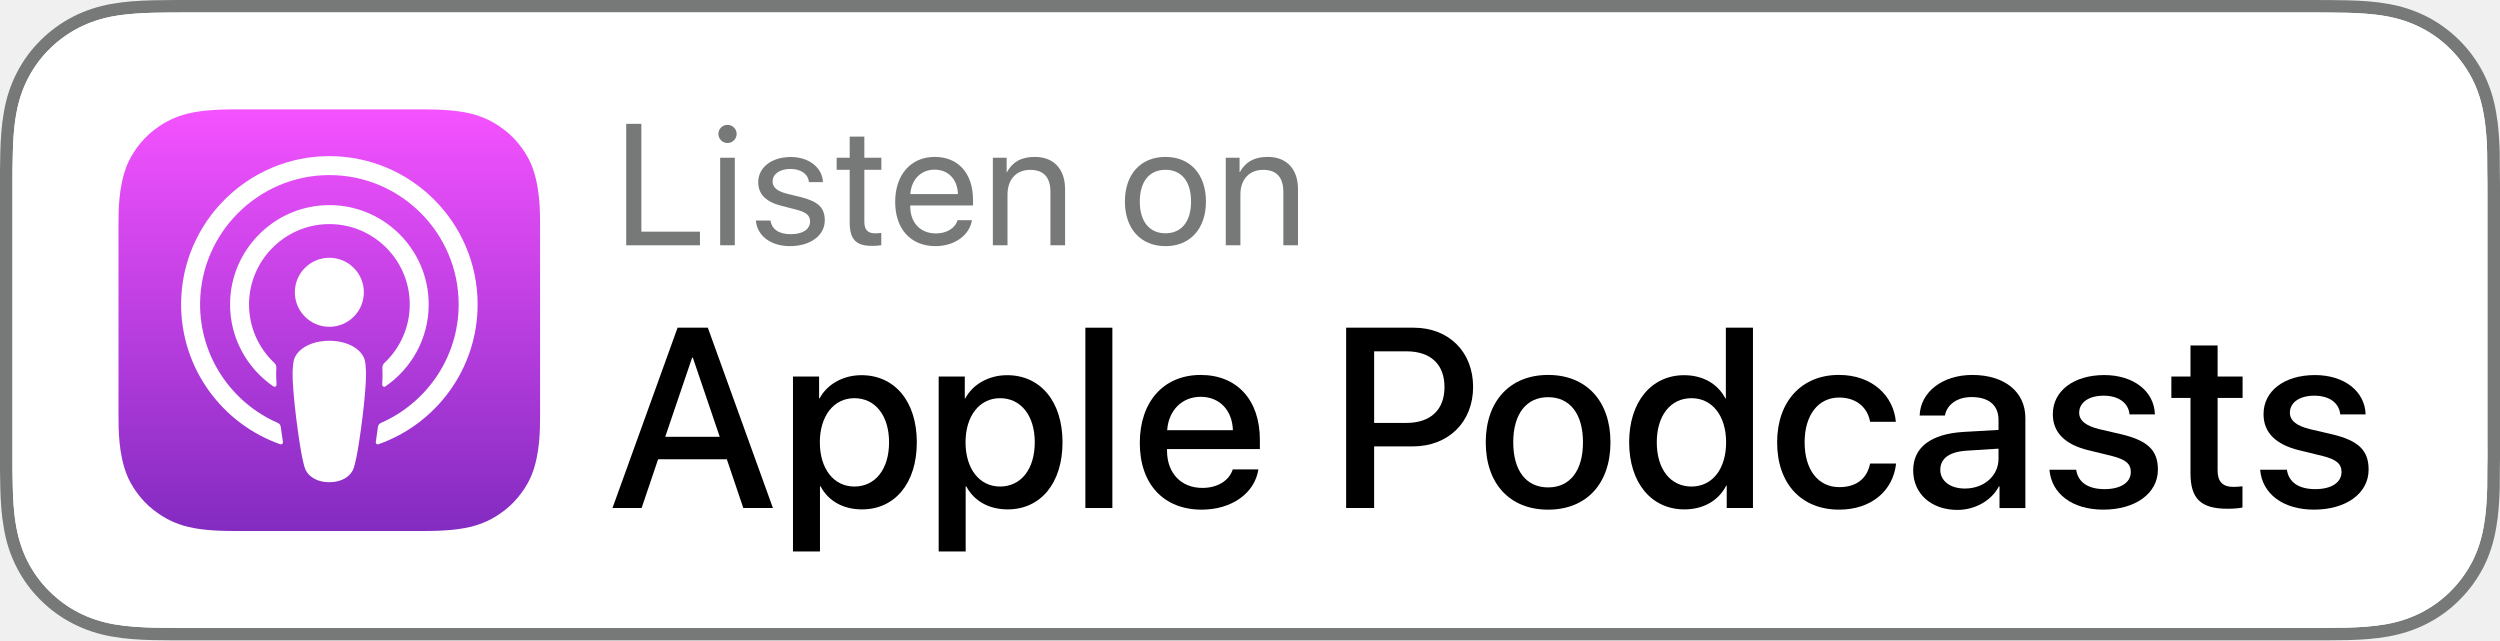
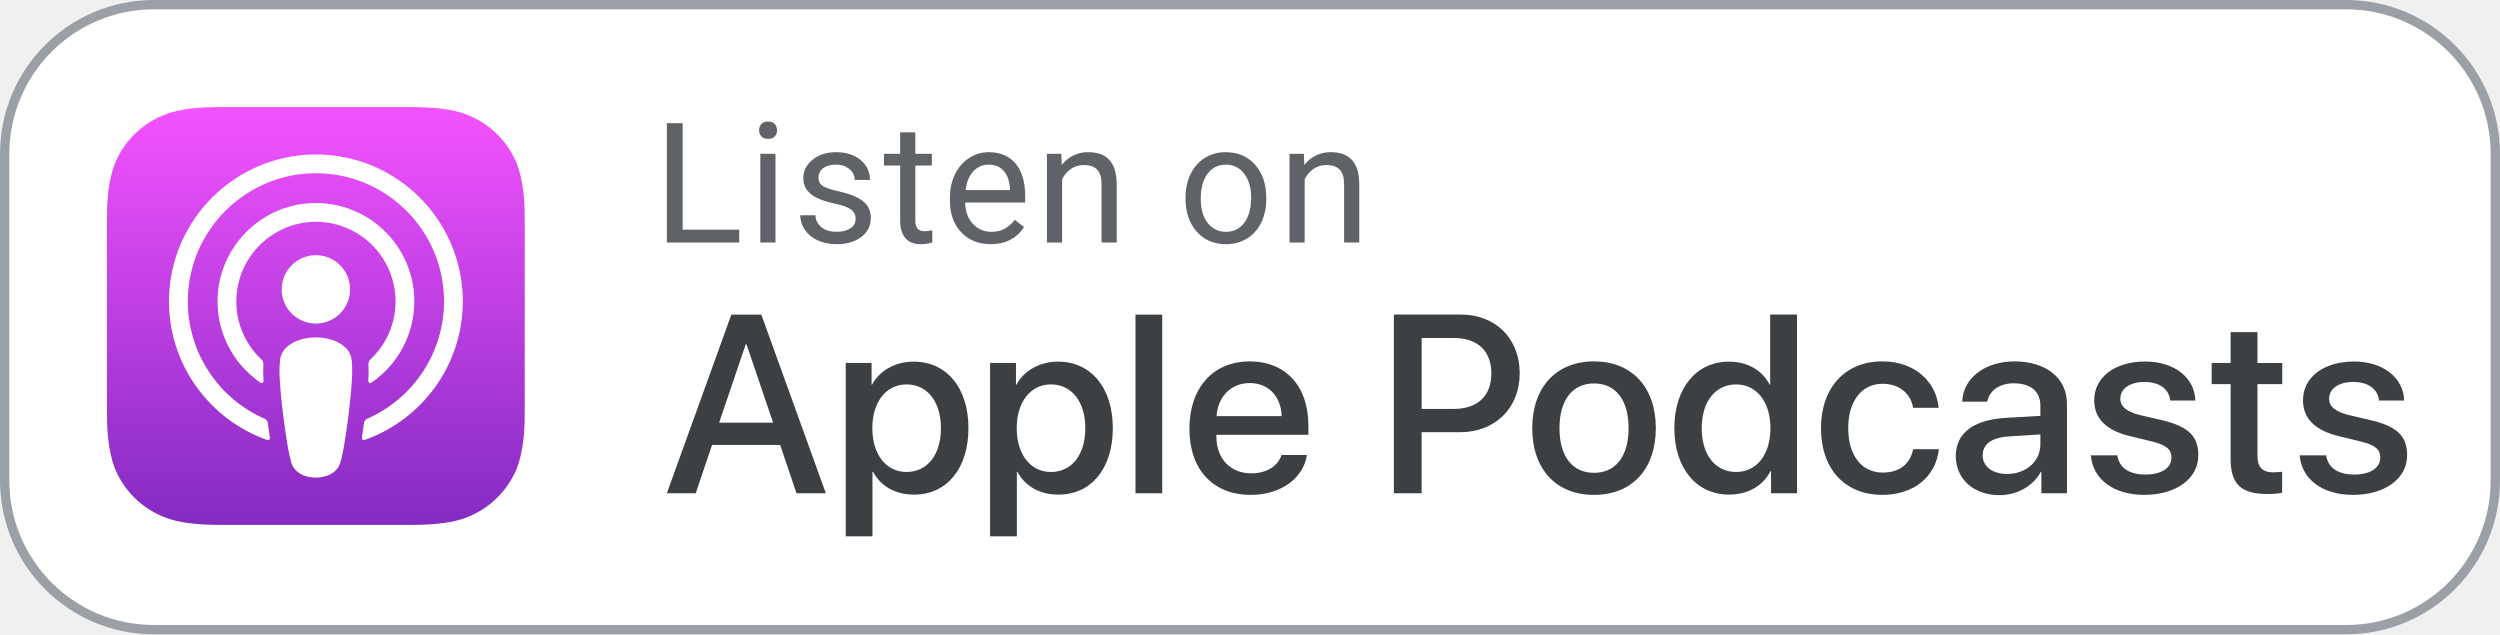
- <svg xmlns="http://www.w3.org/2000/svg" version="1.1" id="Icon" x="0px" y="0px" width="132.791px" height="34.013px" viewBox="0 0 132.791 34.013" enable-background="new 0 0 132.791 34.013" xml:space="preserve">
-   <g>
-     <g id="XMLID_24_">
-       <path id="XMLID_43_" fill="#777878" d="M132.781,9.079c0-0.33,0-0.66-0.004-0.99c-0.024-0.72-0.067-1.441-0.198-2.152    c-0.123-0.721-0.338-1.393-0.667-2.047c-0.332-0.644-0.759-1.234-1.271-1.743c-0.507-0.509-1.097-0.937-1.738-1.266    c-0.66-0.333-1.33-0.549-2.052-0.675c-0.706-0.128-1.429-0.171-2.149-0.189c-0.329-0.005-0.664-0.011-0.992-0.014    C123.324,0,122.932,0,122.546,0H10.25C9.857,0,9.467,0,9.074,0.002C8.745,0.005,8.418,0.011,8.086,0.016    C7.37,0.035,6.646,0.078,5.932,0.206c-0.72,0.127-1.389,0.342-2.044,0.675C3.244,1.21,2.656,1.639,2.148,2.148    C1.633,2.656,1.207,3.246,0.881,3.89C0.547,4.544,0.334,5.216,0.209,5.937c-0.13,0.711-0.174,1.432-0.193,2.152    C0.006,8.419,0.005,8.749,0,9.079c0,0.39,0,0.78,0,1.173v13.509c0,0.397,0,0.786,0,1.177c0.005,0.333,0.006,0.658,0.016,0.99    c0.018,0.721,0.063,1.442,0.193,2.153c0.125,0.721,0.338,1.395,0.672,2.047c0.326,0.641,0.752,1.231,1.266,1.736    c0.509,0.513,1.096,0.941,1.741,1.266c0.655,0.337,1.324,0.549,2.044,0.679C6.646,33.938,7.37,33.98,8.086,34    c0.332,0.007,0.659,0.011,0.988,0.011c0.393,0.002,0.783,0.002,1.177,0.002h112.295c0.386,0,0.778,0,1.165-0.002    c0.328,0,0.662-0.004,0.992-0.011c0.72-0.02,1.443-0.062,2.149-0.191c0.722-0.13,1.392-0.342,2.052-0.679    c0.642-0.326,1.232-0.753,1.738-1.266c0.512-0.505,0.939-1.095,1.271-1.736c0.329-0.652,0.543-1.326,0.667-2.047    c0.131-0.711,0.174-1.432,0.198-2.153c0.004-0.332,0.004-0.657,0.004-0.99c0.01-0.391,0.01-0.779,0.01-1.177V10.253    C132.791,9.86,132.791,9.469,132.781,9.079z" />
-       <path id="XMLID_42_" fill="#FFFFFF" d="M132.125,23.761c0,0.392,0,0.775-0.009,1.177c0,0.328,0,0.653-0.005,0.97    c-0.018,0.621-0.057,1.35-0.187,2.06c-0.115,0.67-0.313,1.279-0.603,1.855c-0.304,0.585-0.688,1.115-1.152,1.576    c-0.458,0.459-0.985,0.844-1.57,1.143c-0.569,0.29-1.181,0.491-1.865,0.615c-0.71,0.125-1.435,0.161-2.045,0.18    c-0.328,0.006-0.656,0.011-0.983,0.011c-0.386,0.002-0.777,0.002-1.161,0.002H10.25c-0.392,0-0.781,0-1.177-0.002    c-0.325,0-0.647-0.004-0.968-0.011c-0.617-0.018-1.343-0.054-2.058-0.18c-0.682-0.123-1.29-0.325-1.858-0.615    c-0.58-0.294-1.107-0.681-1.575-1.149c-0.459-0.455-0.842-0.982-1.142-1.567c-0.29-0.571-0.489-1.178-0.611-1.865    c-0.134-0.736-0.167-1.481-0.181-2.053c-0.008-0.227-0.011-0.456-0.013-0.685l-0.004-0.285v-1.177V10.253V9.088L0.669,8.79    c0.002-0.226,0.005-0.454,0.013-0.685c0.014-0.567,0.047-1.312,0.182-2.053c0.12-0.685,0.319-1.292,0.611-1.862    c0.298-0.587,0.681-1.114,1.144-1.572C3.083,2.154,3.611,1.77,4.191,1.473c0.575-0.292,1.184-0.495,1.856-0.614    c0.73-0.129,1.482-0.162,2.05-0.18l0.977-0.014c0.394-0.003,0.784-0.003,1.175-0.003h112.295c0.384,0,0.775,0,1.159,0.003    l0.054,0.002l0.924,0.012c0.575,0.017,1.327,0.051,2.051,0.18c0.676,0.119,1.285,0.321,1.865,0.614    c0.584,0.298,1.112,0.682,1.571,1.145c0.462,0.461,0.846,0.989,1.147,1.571c0.293,0.579,0.492,1.189,0.606,1.869    c0.13,0.701,0.169,1.432,0.187,2.045c0.005,0.325,0.005,0.651,0.005,0.989c0.009,0.387,0.009,0.771,0.009,1.16V23.761z" />
-       <g id="XMLID_30_">
-         <g id="XMLID_25_">
-           <linearGradient id="XMLID_2_" gradientUnits="userSpaceOnUse" x1="17.491" y1="5.811" x2="17.491" y2="28.204">
-             <stop offset="0" style="stop-color:#F452FF" />
-             <stop offset="1" style="stop-color:#832BC1" />
-           </linearGradient>
-           <path id="XMLID_40_" fill-rule="evenodd" clip-rule="evenodd" fill="url(#XMLID_2_)" d="M28.244,25.22      c-0.218,0.553-0.72,1.331-1.432,1.88c-0.411,0.317-0.902,0.619-1.577,0.819c-0.719,0.213-1.604,0.285-2.706,0.285H12.452      c-1.102,0-1.987-0.072-2.706-0.285c-0.674-0.2-1.165-0.503-1.577-0.819c-0.712-0.548-1.215-1.327-1.432-1.88      c-0.438-1.114-0.443-2.378-0.443-3.174l0,0V11.969l0,0c0-0.796,0.004-2.06,0.443-3.174c0.218-0.553,0.72-1.331,1.432-1.88      C8.58,6.599,9.071,6.296,9.746,6.096c0.719-0.213,1.604-0.285,2.706-0.285l0,0h10.077l0,0c1.102,0,1.987,0.072,2.706,0.285      c0.674,0.2,1.165,0.503,1.577,0.819c0.712,0.548,1.215,1.327,1.432,1.88c0.438,1.114,0.443,2.378,0.443,3.174v10.077      C28.687,22.842,28.683,24.106,28.244,25.22z" />
-           <path id="XMLID_38_" fill-rule="evenodd" clip-rule="evenodd" fill="none" d="M28.244,25.22c-0.218,0.553-0.72,1.331-1.432,1.88      c-0.411,0.317-0.902,0.619-1.577,0.819c-0.719,0.213-1.604,0.285-2.706,0.285H12.452c-1.102,0-1.987-0.072-2.706-0.285      c-0.674-0.2-1.165-0.503-1.577-0.819c-0.712-0.548-1.215-1.327-1.432-1.88c-0.438-1.114-0.443-2.378-0.443-3.174l0,0V11.969l0,0      c0-0.796,0.004-2.06,0.443-3.174c0.218-0.553,0.72-1.331,1.432-1.88C8.58,6.599,9.071,6.296,9.746,6.096      c0.719-0.213,1.604-0.285,2.706-0.285l0,0h10.077l0,0c1.102,0,1.987,0.072,2.706,0.285c0.674,0.2,1.165,0.503,1.577,0.819      c0.712,0.548,1.215,1.327,1.432,1.88c0.438,1.114,0.443,2.378,0.443,3.174v10.077C28.687,22.842,28.683,24.106,28.244,25.22z" />
-           <g id="XMLID_26_">
-             <g>
-               <path fill="#FFFFFF" d="M19.114,18.682c-0.336-0.354-0.926-0.582-1.623-0.582s-1.287,0.227-1.623,0.582        c-0.175,0.185-0.268,0.375-0.297,0.645c-0.057,0.523-0.025,0.974,0.036,1.694c0.058,0.686,0.169,1.601,0.314,2.534        c0.103,0.663,0.187,1.021,0.263,1.278c0.123,0.415,0.585,0.779,1.307,0.779s1.183-0.363,1.307-0.779        c0.076-0.256,0.16-0.614,0.263-1.278c0.145-0.932,0.256-1.847,0.314-2.534c0.061-0.72,0.093-1.171,0.036-1.694        C19.383,19.057,19.29,18.867,19.114,18.682z M15.661,15.525c0,1.012,0.82,1.833,1.833,1.833s1.833-0.82,1.833-1.833        c0-1.012-0.821-1.833-1.833-1.833S15.661,14.513,15.661,15.525z M17.471,8.293c-4.286,0.012-7.798,3.489-7.851,7.775        c-0.043,3.472,2.173,6.442,5.268,7.53c0.075,0.026,0.151-0.036,0.14-0.115c-0.041-0.269-0.079-0.54-0.114-0.807        c-0.012-0.094-0.072-0.175-0.159-0.213c-2.446-1.069-4.154-3.522-4.127-6.363c0.036-3.729,3.081-6.769,6.81-6.8        c3.812-0.031,6.924,3.062,6.924,6.867c0,2.813-1.701,5.236-4.128,6.296c-0.087,0.038-0.147,0.119-0.159,0.213        c-0.035,0.266-0.073,0.537-0.114,0.806c-0.012,0.079,0.064,0.141,0.139,0.115c3.065-1.078,5.269-4.002,5.269-7.431        C25.368,11.818,21.823,8.28,17.471,8.293z M17.328,11.906c2.43-0.094,4.436,1.855,4.436,4.264        c0,1.225-0.519,2.331-1.349,3.111c-0.07,0.066-0.108,0.16-0.103,0.256c0.016,0.293,0.01,0.578-0.009,0.899        c-0.005,0.086,0.091,0.14,0.162,0.092c1.391-0.951,2.306-2.549,2.306-4.358c0-2.978-2.481-5.388-5.484-5.271        c-2.791,0.108-5.031,2.409-5.066,5.203c-0.023,1.837,0.897,3.464,2.306,4.427c0.071,0.048,0.167-0.007,0.161-0.092        c-0.02-0.322-0.026-0.607-0.009-0.9c0.005-0.096-0.032-0.19-0.103-0.256c-0.856-0.803-1.381-1.954-1.347-3.225        C13.29,13.819,15.093,11.992,17.328,11.906z" />
-             </g>
-           </g>
-         </g>
-       </g>
-     </g>
-     <path id="XMLID_22_" fill="#FFFFFF" d="M132.125,23.761c0,0.392,0,0.775-0.009,1.177c0,0.328,0,0.653-0.005,0.97   c-0.018,0.621-0.057,1.35-0.187,2.06c-0.115,0.67-0.313,1.279-0.603,1.855c-0.304,0.585-0.688,1.115-1.152,1.576   c-0.458,0.459-0.985,0.844-1.57,1.143c-0.569,0.29-1.181,0.491-1.865,0.615c-0.71,0.125-1.435,0.161-2.045,0.18   c-0.328,0.006-0.656,0.011-0.983,0.011c-0.386,0.002-0.777,0.002-1.161,0.002H10.25c-0.392,0-0.781,0-1.177-0.002   c-0.325,0-0.647-0.004-0.968-0.011c-0.617-0.018-1.343-0.054-2.058-0.18c-0.682-0.123-1.29-0.325-1.858-0.615   c-0.58-0.294-1.107-0.681-1.575-1.149c-0.459-0.455-0.842-0.982-1.142-1.567c-0.29-0.571-0.489-1.178-0.611-1.865   c-0.134-0.736-0.167-1.481-0.181-2.053c-0.008-0.227-0.011-0.456-0.013-0.685l-0.004-0.285v-1.177V10.253V9.088L0.669,8.79   c0.002-0.226,0.005-0.454,0.013-0.685c0.014-0.567,0.047-1.312,0.182-2.053c0.12-0.685,0.319-1.292,0.611-1.862   c0.298-0.587,0.681-1.114,1.144-1.572C3.083,2.154,3.611,1.77,4.191,1.473c0.575-0.292,1.184-0.495,1.856-0.614   c0.73-0.129,1.482-0.162,2.05-0.18l0.977-0.014c0.394-0.003,0.784-0.003,1.175-0.003h112.295c0.384,0,0.775,0,1.159,0.003   l0.054,0.002l0.924,0.012c0.575,0.017,1.327,0.051,2.051,0.18c0.676,0.119,1.285,0.321,1.865,0.614   c0.584,0.298,1.112,0.682,1.571,1.145c0.462,0.461,0.846,0.989,1.147,1.571c0.293,0.579,0.492,1.189,0.606,1.869   c0.13,0.701,0.169,1.432,0.187,2.045c0.005,0.325,0.005,0.651,0.005,0.989c0.009,0.387,0.009,0.771,0.009,1.16V23.761z" />
-     <g id="XMLID_61_">
-       <g>
-         <path fill="#777878" d="M37.179,13.029h-3.917V6.578h0.805v5.727h3.112V13.029z" />
-         <path fill="#777878" d="M38.158,7.114c0-0.268,0.219-0.483,0.483-0.483c0.268,0,0.487,0.215,0.487,0.483     c0,0.264-0.219,0.483-0.487,0.483C38.377,7.597,38.158,7.378,38.158,7.114z M38.252,8.379h0.778v4.65h-0.778V8.379z" />
-         <path fill="#777878" d="M42.007,8.339c0.957,0,1.677,0.563,1.704,1.337h-0.742c-0.045-0.434-0.42-0.702-0.988-0.702     c-0.563,0-0.943,0.269-0.943,0.667c0,0.313,0.246,0.519,0.773,0.652l0.72,0.174c0.939,0.237,1.278,0.568,1.278,1.243     c0,0.8-0.769,1.364-1.851,1.364c-1.015,0-1.739-0.545-1.811-1.359h0.778c0.076,0.474,0.456,0.724,1.082,0.724     c0.626,0,1.02-0.259,1.02-0.67c0-0.322-0.192-0.492-0.715-0.63l-0.818-0.21c-0.818-0.21-1.22-0.622-1.22-1.248     C40.272,8.893,40.988,8.339,42.007,8.339z" />
-         <path fill="#777878" d="M45.911,7.257v1.122h0.903v0.64h-0.903v2.758c0,0.425,0.179,0.617,0.577,0.617     c0.089,0,0.268-0.014,0.322-0.022v0.653c-0.094,0.022-0.309,0.036-0.492,0.036c-0.854,0-1.185-0.349-1.185-1.243V9.019H44.44     v-0.64h0.693V7.257H45.911z" />
-         <path fill="#777878" d="M51.627,11.697c-0.129,0.805-0.939,1.377-1.936,1.377c-1.314,0-2.142-0.908-2.142-2.352     c0-1.444,0.832-2.387,2.105-2.387c1.248,0,2.03,0.876,2.03,2.285v0.295h-3.335v0.045c0,0.872,0.541,1.439,1.359,1.439     c0.572,0,1.024-0.273,1.153-0.702H51.627z M48.355,10.307h2.526c-0.018-0.778-0.514-1.296-1.238-1.296     C48.923,9.01,48.404,9.533,48.355,10.307z" />
-         <path fill="#777878" d="M52.737,8.379h0.733v0.76h0.018c0.291-0.532,0.755-0.805,1.475-0.805c1.02,0,1.61,0.657,1.61,1.712v2.982     h-0.778v-2.843c0-0.751-0.349-1.163-1.073-1.163c-0.751,0-1.207,0.523-1.207,1.31v2.696h-0.778V8.379z" />
-         <path fill="#777878" d="M59.751,10.705c0-1.449,0.84-2.37,2.155-2.37c1.31,0,2.15,0.921,2.15,2.37c0,1.444-0.84,2.37-2.15,2.37     C60.592,13.074,59.751,12.148,59.751,10.705z M63.265,10.705c0-1.06-0.505-1.686-1.359-1.686c-0.858,0-1.364,0.63-1.364,1.686     c0,1.06,0.51,1.686,1.364,1.686S63.265,11.764,63.265,10.705z" />
-         <path fill="#777878" d="M65.108,8.379h0.733v0.76h0.018c0.291-0.532,0.755-0.805,1.475-0.805c1.02,0,1.61,0.657,1.61,1.712v2.982     h-0.778v-2.843c0-0.751-0.349-1.163-1.073-1.163c-0.751,0-1.207,0.523-1.207,1.31v2.696h-0.778V8.379z" />
-       </g>
-       <g>
-         <path d="M38.607,24.395h-3.651l-0.876,2.589h-1.547l3.458-9.578h1.606l3.458,9.578h-1.573L38.607,24.395z M35.335,23.201h2.894     l-1.427-4.202h-0.04L35.335,23.201z" />
-         <path d="M48.698,23.493c0,2.17-1.162,3.564-2.914,3.564c-0.996,0-1.785-0.445-2.197-1.222h-0.033v3.458H42.12v-9.293h1.387v1.162     h0.026c0.398-0.75,1.248-1.234,2.224-1.234C47.529,19.929,48.698,21.329,48.698,23.493z M47.224,23.493     c0-1.414-0.73-2.343-1.845-2.343c-1.095,0-1.832,0.949-1.832,2.343c0,1.407,0.737,2.35,1.832,2.35     C46.494,25.843,47.224,24.92,47.224,23.493z" />
-         <path d="M56.437,23.493c0,2.17-1.162,3.564-2.914,3.564c-0.996,0-1.785-0.445-2.197-1.222h-0.033v3.458h-1.434v-9.293h1.387     v1.162h0.026c0.398-0.75,1.248-1.234,2.224-1.234C55.268,19.929,56.437,21.329,56.437,23.493z M54.963,23.493     c0-1.414-0.73-2.343-1.845-2.343c-1.095,0-1.832,0.949-1.832,2.343c0,1.407,0.737,2.35,1.832,2.35     C54.233,25.843,54.963,24.92,54.963,23.493z" />
-         <path d="M57.651,17.406h1.434v9.578h-1.434V17.406z" />
-         <path d="M66.841,24.934c-0.192,1.268-1.427,2.137-3.007,2.137c-2.031,0-3.292-1.361-3.292-3.544c0-2.19,1.268-3.611,3.232-3.611     c1.932,0,3.146,1.327,3.146,3.445v0.491h-4.932v0.086c0,1.195,0.75,1.978,1.878,1.978c0.796,0,1.42-0.378,1.613-0.982H66.841z      M61.996,22.849h3.491c-0.033-1.069-0.717-1.772-1.712-1.772C62.786,21.077,62.069,21.794,61.996,22.849z" />
-         <path d="M75.093,17.406c1.858,0,3.153,1.281,3.153,3.146c0,1.872-1.321,3.159-3.199,3.159h-2.058v3.272h-1.487v-9.578H75.093z      M72.989,22.464h1.706c1.294,0,2.031-0.697,2.031-1.905s-0.737-1.898-2.024-1.898h-1.712V22.464z" />
-         <path d="M78.918,23.493c0-2.197,1.294-3.578,3.312-3.578c2.024,0,3.312,1.38,3.312,3.578c0,2.204-1.281,3.578-3.312,3.578     S78.918,25.697,78.918,23.493z M84.082,23.493c0-1.507-0.69-2.396-1.852-2.396s-1.852,0.896-1.852,2.396     c0,1.513,0.69,2.396,1.852,2.396S84.082,25.006,84.082,23.493z" />
-         <path d="M86.535,23.493c0-2.157,1.188-3.564,2.92-3.564c1.002,0,1.792,0.464,2.19,1.234h0.026v-3.757h1.44v9.578h-1.394v-1.188     h-0.026c-0.412,0.796-1.208,1.261-2.224,1.261C87.723,27.058,86.535,25.65,86.535,23.493z M88.002,23.493     c0,1.434,0.73,2.35,1.845,2.35c1.102,0,1.838-0.929,1.838-2.35c0-1.407-0.737-2.343-1.838-2.343     C88.732,21.15,88.002,22.073,88.002,23.493z" />
-         <path d="M99.333,22.404c-0.126-0.737-0.704-1.288-1.646-1.288c-1.102,0-1.832,0.923-1.832,2.376c0,1.487,0.737,2.383,1.845,2.383     c0.89,0,1.474-0.445,1.633-1.254h1.381c-0.16,1.467-1.334,2.449-3.027,2.449c-1.991,0-3.292-1.361-3.292-3.578     c0-2.17,1.301-3.578,3.279-3.578c1.792,0,2.907,1.128,3.027,2.489H99.333z" />
-         <path d="M101.621,24.986c0-1.221,0.936-1.938,2.675-2.044l1.858-0.106v-0.531c0-0.79-0.524-1.214-1.434-1.214     c-0.75,0-1.301,0.385-1.414,0.982h-1.341c0.04-1.248,1.208-2.157,2.795-2.157c1.712,0,2.82,0.896,2.82,2.283v4.786h-1.373v-1.148     h-0.033c-0.392,0.75-1.262,1.248-2.204,1.248C102.583,27.084,101.621,26.227,101.621,24.986z M106.154,24.369v-0.538     l-1.673,0.106c-0.929,0.053-1.42,0.412-1.42,1.016c0,0.584,0.511,0.996,1.308,0.996     C105.385,25.949,106.154,25.272,106.154,24.369z" />
-         <path d="M111.773,19.922c1.546,0,2.654,0.856,2.688,2.091h-1.347c-0.061-0.617-0.584-0.996-1.381-0.996     c-0.776,0-1.294,0.358-1.294,0.903c0,0.418,0.345,0.697,1.068,0.876l1.175,0.272c1.407,0.338,1.938,0.856,1.938,1.878     c0,1.261-1.195,2.124-2.901,2.124c-1.646,0-2.754-0.843-2.86-2.118h1.42c0.1,0.67,0.638,1.029,1.507,1.029     c0.856,0,1.395-0.352,1.395-0.909c0-0.432-0.266-0.664-0.996-0.85l-1.248-0.305c-1.261-0.306-1.898-0.949-1.898-1.918     C109.038,20.765,110.146,19.922,111.773,19.922z" />
-         <path d="M117.791,18.349v1.652h1.327v1.135h-1.327v3.85c0,0.598,0.266,0.876,0.85,0.876c0.146,0,0.378-0.02,0.471-0.033v1.128     c-0.159,0.04-0.478,0.066-0.796,0.066c-1.414,0-1.965-0.531-1.965-1.885v-4.002h-1.016v-1.135h1.016v-1.652H117.791z" />
-         <path d="M122.965,19.922c1.546,0,2.654,0.856,2.688,2.091h-1.347c-0.061-0.617-0.584-0.996-1.381-0.996     c-0.776,0-1.294,0.358-1.294,0.903c0,0.418,0.345,0.697,1.068,0.876l1.175,0.272c1.407,0.338,1.938,0.856,1.938,1.878     c0,1.261-1.195,2.124-2.901,2.124c-1.646,0-2.754-0.843-2.86-2.118h1.42c0.1,0.67,0.638,1.029,1.507,1.029     c0.856,0,1.395-0.352,1.395-0.909c0-0.432-0.266-0.664-0.996-0.85l-1.248-0.305c-1.261-0.306-1.898-0.949-1.898-1.918     C120.229,20.765,121.338,19.922,122.965,19.922z" />
-       </g>
-     </g>
-     <g id="XMLID_5_">
-       <g id="XMLID_6_">
-         <linearGradient id="XMLID_4_" gradientUnits="userSpaceOnUse" x1="17.491" y1="5.811" x2="17.491" y2="28.204">
-           <stop offset="0" style="stop-color:#F452FF" />
-           <stop offset="1" style="stop-color:#832BC1" />
-         </linearGradient>
-         <path id="XMLID_20_" fill-rule="evenodd" clip-rule="evenodd" fill="url(#XMLID_4_)" d="M28.244,25.22     c-0.218,0.553-0.72,1.331-1.432,1.88c-0.411,0.317-0.902,0.619-1.577,0.819c-0.719,0.213-1.604,0.285-2.706,0.285H12.452     c-1.102,0-1.987-0.072-2.706-0.285c-0.674-0.2-1.165-0.503-1.577-0.819c-0.712-0.548-1.215-1.327-1.432-1.88     c-0.438-1.114-0.443-2.378-0.443-3.174l0,0V11.969l0,0c0-0.796,0.004-2.06,0.443-3.174c0.218-0.553,0.72-1.331,1.432-1.88     C8.58,6.599,9.071,6.296,9.746,6.096c0.719-0.213,1.604-0.285,2.706-0.285l0,0h10.077l0,0c1.102,0,1.987,0.072,2.706,0.285     c0.674,0.2,1.165,0.503,1.577,0.819c0.712,0.548,1.215,1.327,1.432,1.88c0.438,1.114,0.443,2.378,0.443,3.174v10.077     C28.687,22.842,28.683,24.106,28.244,25.22z" />
-         <path id="XMLID_18_" fill-rule="evenodd" clip-rule="evenodd" fill="none" d="M28.244,25.22c-0.218,0.553-0.72,1.331-1.432,1.88     c-0.411,0.317-0.902,0.619-1.577,0.819c-0.719,0.213-1.604,0.285-2.706,0.285H12.452c-1.102,0-1.987-0.072-2.706-0.285     c-0.674-0.2-1.165-0.503-1.577-0.819c-0.712-0.548-1.215-1.327-1.432-1.88c-0.438-1.114-0.443-2.378-0.443-3.174l0,0V11.969l0,0     c0-0.796,0.004-2.06,0.443-3.174c0.218-0.553,0.72-1.331,1.432-1.88C8.58,6.599,9.071,6.296,9.746,6.096     c0.719-0.213,1.604-0.285,2.706-0.285l0,0h10.077l0,0c1.102,0,1.987,0.072,2.706,0.285c0.674,0.2,1.165,0.503,1.577,0.819     c0.712,0.548,1.215,1.327,1.432,1.88c0.438,1.114,0.443,2.378,0.443,3.174v10.077C28.687,22.842,28.683,24.106,28.244,25.22z" />
-         <g id="XMLID_7_">
-           <g>
-             <path fill="#FFFFFF" d="M19.114,18.682c-0.336-0.354-0.926-0.582-1.623-0.582c-0.697,0-1.287,0.227-1.623,0.582       c-0.175,0.185-0.268,0.375-0.297,0.645c-0.057,0.523-0.025,0.974,0.036,1.694c0.058,0.686,0.169,1.601,0.314,2.534       c0.103,0.663,0.187,1.021,0.263,1.278c0.123,0.415,0.585,0.779,1.307,0.779c0.722,0,1.183-0.363,1.307-0.779       c0.076-0.256,0.16-0.614,0.263-1.278c0.145-0.932,0.256-1.847,0.314-2.534c0.061-0.72,0.093-1.171,0.037-1.694       C19.383,19.057,19.29,18.867,19.114,18.682z M15.661,15.525c0,1.012,0.82,1.833,1.833,1.833s1.833-0.82,1.833-1.833       c0-1.012-0.821-1.833-1.833-1.833S15.661,14.513,15.661,15.525z M17.471,8.293c-4.286,0.012-7.798,3.489-7.851,7.775       c-0.043,3.472,2.173,6.442,5.268,7.53c0.075,0.026,0.151-0.036,0.14-0.115c-0.041-0.269-0.079-0.54-0.114-0.807       c-0.012-0.094-0.072-0.175-0.159-0.213c-2.446-1.069-4.154-3.522-4.127-6.363c0.036-3.729,3.081-6.769,6.81-6.8       c3.812-0.031,6.924,3.062,6.924,6.867c0,2.813-1.701,5.236-4.128,6.296c-0.087,0.038-0.147,0.119-0.159,0.213       c-0.035,0.266-0.073,0.537-0.114,0.806c-0.012,0.079,0.064,0.141,0.14,0.115c3.065-1.078,5.268-4.002,5.268-7.431       C25.368,11.818,21.823,8.28,17.471,8.293z M17.328,11.906c2.43-0.094,4.436,1.855,4.436,4.264c0,1.225-0.519,2.331-1.349,3.111       c-0.07,0.066-0.108,0.16-0.103,0.256c0.016,0.293,0.01,0.578-0.009,0.899c-0.005,0.086,0.091,0.14,0.162,0.092       c1.391-0.951,2.306-2.549,2.306-4.358c0-2.978-2.481-5.388-5.484-5.271c-2.791,0.108-5.031,2.409-5.066,5.203       c-0.023,1.837,0.897,3.464,2.306,4.427c0.071,0.048,0.167-0.007,0.161-0.092c-0.02-0.322-0.026-0.607-0.009-0.9       c0.005-0.096-0.032-0.19-0.103-0.256c-0.856-0.803-1.381-1.954-1.347-3.225C13.29,13.819,15.093,11.992,17.328,11.906z" />
-           </g>
-         </g>
-       </g>
-     </g>
+ <svg xmlns="http://www.w3.org/2000/svg" width="134" height="34">
+   <defs>
+     <linearGradient gradientTransform="translate(.815 .998)" id="a" gradientUnits="userSpaceOnUse" x1="17.491" y1="5.811" x2="17.491" y2="28.204">
+       <stop offset="0" stop-color="#f452ff" />
+       <stop offset="1" stop-color="#832bc1" />
+     </linearGradient>
+   </defs>
+   <g fill="none" fill-rule="evenodd">
+     <rect stroke="#9AA0A6" stroke-width=".5" fill="#FFF" x=".25" y=".25" width="133.5" height="33.5" rx="8" />
+     <path d="M36.59 12.31h3.033V13h-3.88V6.602h.848v5.708zm4.976.69h-.813V8.245h.813V13zm-.879-6.016c0-.132.04-.243.121-.334.08-.09.2-.136.358-.136.159 0 .279.045.36.136a.48.48 0 0 1 .124.334.464.464 0 0 1-.123.33c-.082.087-.202.131-.36.131-.159 0-.278-.044-.359-.132a.47.47 0 0 1-.12-.33zm5.174 4.755c0-.22-.083-.39-.249-.512-.165-.122-.454-.227-.865-.314-.412-.088-.739-.194-.98-.317a1.393 1.393 0 0 1-.536-.44 1.051 1.051 0 0 1-.174-.606c0-.39.165-.719.494-.988.33-.27.751-.405 1.264-.405.539 0 .976.14 1.312.418.335.278.503.634.503 1.068h-.818a.734.734 0 0 0-.283-.576 1.065 1.065 0 0 0-.714-.242c-.296 0-.528.065-.695.194a.609.609 0 0 0-.25.505c0 .196.078.344.233.444.155.1.436.195.841.285.406.091.735.2.987.326s.439.277.56.454c.122.178.183.394.183.649 0 .424-.17.765-.51 1.021-.34.257-.78.385-1.323.385-.38 0-.718-.067-1.01-.202a1.644 1.644 0 0 1-.688-.565 1.361 1.361 0 0 1-.249-.784h.813a.842.842 0 0 0 .328.648c.203.16.472.24.806.24.308 0 .555-.063.74-.187a.574.574 0 0 0 .28-.5zm3.2-4.645v1.151h.887v.629h-.887v2.948c0 .19.04.334.118.429.08.095.214.143.405.143.093 0 .222-.018.386-.053V13a2.357 2.357 0 0 1-.624.088c-.363 0-.637-.11-.821-.33-.185-.22-.277-.531-.277-.936V8.874h-.866v-.629h.866V7.094h.813zm4.035 5.994c-.645 0-1.17-.212-1.573-.635-.405-.423-.607-.99-.607-1.699v-.149c0-.472.09-.893.27-1.263.18-.371.433-.661.756-.87a1.9 1.9 0 0 1 1.053-.315c.618 0 1.098.204 1.441.611.343.407.514.99.514 1.75v.337h-3.22c.01.47.148.848.41 1.136a1.29 1.29 0 0 0 1 .433c.287 0 .53-.058.73-.175.198-.118.373-.273.522-.466l.497.386c-.399.613-.996.919-1.793.919zm-.101-4.263c-.328 0-.604.12-.826.358-.223.24-.36.574-.414 1.005h2.382v-.062c-.023-.413-.134-.733-.334-.96-.199-.227-.468-.34-.808-.34zm3.89-.58l.026.598a1.733 1.733 0 0 1 1.424-.686c1.005 0 1.512.567 1.52 1.7V13h-.813V9.854c-.002-.343-.08-.597-.235-.76-.153-.165-.393-.247-.718-.247-.264 0-.495.07-.694.211-.2.14-.355.325-.466.554V13h-.813V8.245h.769zm6.66 2.334c0-.466.09-.885.274-1.257.183-.372.438-.66.765-.862a2.08 2.08 0 0 1 1.118-.303c.647 0 1.171.224 1.571.673.4.448.6 1.044.6 1.788v.057c0 .463-.089.878-.266 1.246a2.02 2.02 0 0 1-.76.86c-.33.204-.709.307-1.136.307-.645 0-1.167-.224-1.567-.672-.4-.449-.6-1.042-.6-1.78v-.057zm.817.096c0 .528.122.951.367 1.27.244.32.572.48.982.48.413 0 .741-.163.984-.486.243-.324.365-.777.365-1.36 0-.522-.124-.944-.371-1.268a1.18 1.18 0 0 0-.987-.486c-.401 0-.725.16-.971.48-.246.319-.37.776-.37 1.37zm5.524-2.43l.027.598a1.733 1.733 0 0 1 1.424-.686c1.005 0 1.511.567 1.52 1.7V13h-.813V9.854c-.003-.343-.081-.597-.235-.76-.154-.165-.393-.247-.718-.247-.264 0-.496.07-.695.211-.199.14-.354.325-.466.554V13h-.813V8.245h.77z" fill="#5F6368" />
+     <path d="M41.817 23.85h-3.651l-.876 2.589h-1.547l3.458-9.578h1.606l3.458 9.578h-1.573zm-3.272-1.194h2.894l-1.427-4.202h-.04zm13.363.292c0 2.17-1.162 3.564-2.914 3.564-.996 0-1.785-.445-2.197-1.222h-.033v3.458H45.33v-9.293h1.387v1.162h.026c.398-.75 1.248-1.234 2.224-1.234 1.772 0 2.941 1.4 2.941 3.565zm-1.474 0c0-1.414-.73-2.343-1.845-2.343-1.095 0-1.832.949-1.832 2.343 0 1.407.737 2.35 1.832 2.35 1.115 0 1.845-.923 1.845-2.35zm9.213 0c0 2.17-1.162 3.564-2.914 3.564-.996 0-1.785-.445-2.197-1.222h-.033v3.458h-1.434v-9.293h1.387v1.162h.026c.398-.75 1.248-1.234 2.224-1.234 1.772 0 2.941 1.4 2.941 3.565zm-1.474 0c0-1.414-.73-2.343-1.845-2.343-1.095 0-1.832.949-1.832 2.343 0 1.407.737 2.35 1.832 2.35 1.115 0 1.845-.923 1.845-2.35zm2.688-6.087h1.434v9.578h-1.434zm9.19 7.528c-.192 1.268-1.427 2.137-3.007 2.137-2.031 0-3.292-1.361-3.292-3.544 0-2.19 1.268-3.611 3.232-3.611 1.932 0 3.146 1.327 3.146 3.445v.49h-4.932v.087c0 1.195.75 1.978 1.878 1.978.796 0 1.42-.378 1.613-.982zm-4.845-2.085h3.491c-.033-1.07-.717-1.772-1.712-1.772-.989 0-1.706.717-1.779 1.772zm13.097-5.443c1.858 0 3.153 1.28 3.153 3.146 0 1.872-1.321 3.159-3.199 3.159h-2.058v3.272h-1.487V16.86h3.591zm-2.104 5.058h1.706c1.294 0 2.031-.697 2.031-1.905 0-1.208-.737-1.898-2.024-1.898H76.2v3.803zm5.929 1.029c0-2.197 1.294-3.578 3.312-3.578 2.024 0 3.312 1.38 3.312 3.578 0 2.204-1.281 3.578-3.312 3.578-2.031 0-3.312-1.374-3.312-3.578zm5.164 0c0-1.507-.69-2.396-1.852-2.396-1.162 0-1.852.896-1.852 2.396 0 1.513.69 2.396 1.852 2.396 1.162 0 1.852-.883 1.852-2.396zm2.453 0c0-2.157 1.188-3.564 2.92-3.564 1.002 0 1.792.464 2.19 1.234h.026V16.86h1.44v9.578h-1.394V25.25h-.026c-.412.796-1.208 1.26-2.224 1.26-1.744.002-2.932-1.406-2.932-3.563zm1.467 0c0 1.434.73 2.35 1.845 2.35 1.102 0 1.838-.93 1.838-2.35 0-1.407-.737-2.343-1.838-2.343-1.115 0-1.845.923-1.845 2.343zm11.331-1.09c-.126-.736-.704-1.287-1.646-1.287-1.102 0-1.832.923-1.832 2.376 0 1.487.737 2.383 1.845 2.383.89 0 1.474-.445 1.633-1.254h1.381c-.16 1.467-1.334 2.449-3.027 2.449-1.991 0-3.292-1.361-3.292-3.578 0-2.17 1.301-3.578 3.279-3.578 1.792 0 2.907 1.128 3.027 2.489h-1.368zm2.288 2.583c0-1.221.936-1.938 2.675-2.044l1.858-.106v-.531c0-.79-.524-1.214-1.434-1.214-.75 0-1.301.385-1.414.982h-1.341c.04-1.248 1.208-2.157 2.795-2.157 1.712 0 2.82.896 2.82 2.283v4.786h-1.373v-1.148h-.033c-.392.75-1.262 1.248-2.204 1.248-1.387-.001-2.349-.858-2.349-2.1zm4.533-.617v-.538l-1.673.106c-.929.053-1.42.412-1.42 1.016 0 .584.511.996 1.308.996 1.016 0 1.785-.677 1.785-1.58zm5.619-4.447c1.546 0 2.654.856 2.688 2.09h-1.347c-.061-.616-.584-.995-1.381-.995-.776 0-1.294.358-1.294.903 0 .418.345.697 1.068.876l1.175.272c1.407.338 1.938.856 1.938 1.878 0 1.26-1.195 2.124-2.901 2.124-1.646 0-2.754-.843-2.86-2.118h1.42c.1.67.638 1.029 1.507 1.029.856 0 1.395-.352 1.395-.91 0-.431-.266-.663-.996-.85l-1.248-.304c-1.261-.306-1.898-.95-1.898-1.918-.001-1.234 1.107-2.077 2.734-2.077zm6.018-1.573v1.652h1.327v1.135h-1.327v3.85c0 .598.266.876.85.876.146 0 .378-.02.471-.033v1.128c-.159.04-.478.066-.796.066-1.414 0-1.965-.531-1.965-1.885V20.59h-1.016v-1.135h1.016v-1.652zm5.174 1.573c1.546 0 2.654.856 2.688 2.09h-1.347c-.061-.616-.584-.995-1.381-.995-.776 0-1.294.358-1.294.903 0 .418.345.697 1.068.876l1.175.272c1.407.338 1.938.856 1.938 1.878 0 1.26-1.195 2.124-2.901 2.124-1.646 0-2.754-.843-2.86-2.118h1.42c.1.67.638 1.029 1.507 1.029.856 0 1.395-.352 1.395-.91 0-.431-.266-.663-.996-.85l-1.248-.304c-1.261-.306-1.898-.95-1.898-1.918-.002-1.234 1.107-2.077 2.734-2.077z" fill="#3c4043" />
+     <path d="M29.059 26.218a4.742 4.742 0 0 1-3.01 2.699c-.718.213-1.603.285-2.705.285H13.267c-1.102 0-1.987-.072-2.706-.285a4.726 4.726 0 0 1-3.01-2.7c-.437-1.113-.442-2.377-.442-3.173V12.967c0-.796.004-2.06.443-3.174a4.742 4.742 0 0 1 3.009-2.7c.719-.212 1.604-.284 2.706-.284h10.077c1.102 0 1.987.072 2.706.285a4.726 4.726 0 0 1 3.009 2.699c.438 1.114.443 2.378.443 3.174v10.077c0 .796-.004 2.06-.443 3.174z" clip-rule="evenodd" fill="url(#a)" transform="translate(-1.377 -1.068)" />
+     <path d="M18.552 18.667c-.336-.354-.926-.582-1.623-.582s-1.287.227-1.623.582a1.03 1.03 0 0 0-.297.645c-.057.523-.025.974.036 1.694.058.686.169 1.601.314 2.534.103.663.187 1.021.263 1.278.123.415.585.78 1.307.78s1.183-.364 1.307-.78c.076-.256.16-.614.263-1.278.145-.932.256-1.847.314-2.534.06-.72.093-1.17.037-1.694a1.027 1.027 0 0 0-.298-.645zm-3.453-3.157a1.833 1.833 0 1 0 3.666 0 1.833 1.833 0 0 0-3.666 0zm1.81-7.232c-4.286.012-7.798 3.49-7.851 7.775-.043 3.472 2.173 6.442 5.268 7.53a.106.106 0 0 0 .14-.115 33.29 33.29 0 0 1-.114-.807.27.27 0 0 0-.16-.213 6.878 6.878 0 0 1-4.126-6.363c.036-3.729 3.08-6.769 6.81-6.8 3.812-.03 6.924 3.062 6.924 6.867a6.877 6.877 0 0 1-4.128 6.296.27.27 0 0 0-.16.213 40.01 40.01 0 0 1-.113.806.106.106 0 0 0 .14.115c3.065-1.078 5.268-4.002 5.268-7.43-.001-4.349-3.546-7.887-7.898-7.874zm-.143 3.613a4.272 4.272 0 0 1 4.436 4.264 4.259 4.259 0 0 1-1.35 3.111.33.33 0 0 0-.102.256c.016.293.01.578-.01.9a.104.104 0 0 0 .163.091 5.274 5.274 0 0 0 2.306-4.358 5.28 5.28 0 0 0-5.484-5.27c-2.791.107-5.031 2.408-5.066 5.202a5.275 5.275 0 0 0 2.306 4.427.103.103 0 0 0 .16-.092 7.359 7.359 0 0 1-.008-.9.326.326 0 0 0-.103-.256 4.252 4.252 0 0 1-1.347-3.225 4.282 4.282 0 0 1 4.099-4.15z" fill="#fff" />
  </g>
-   <g>
- </g>
-   <g>
- </g>
-   <g>
- </g>
-   <g>
- </g>
-   <g>
- </g>
-   <g>
- </g>
</svg>
